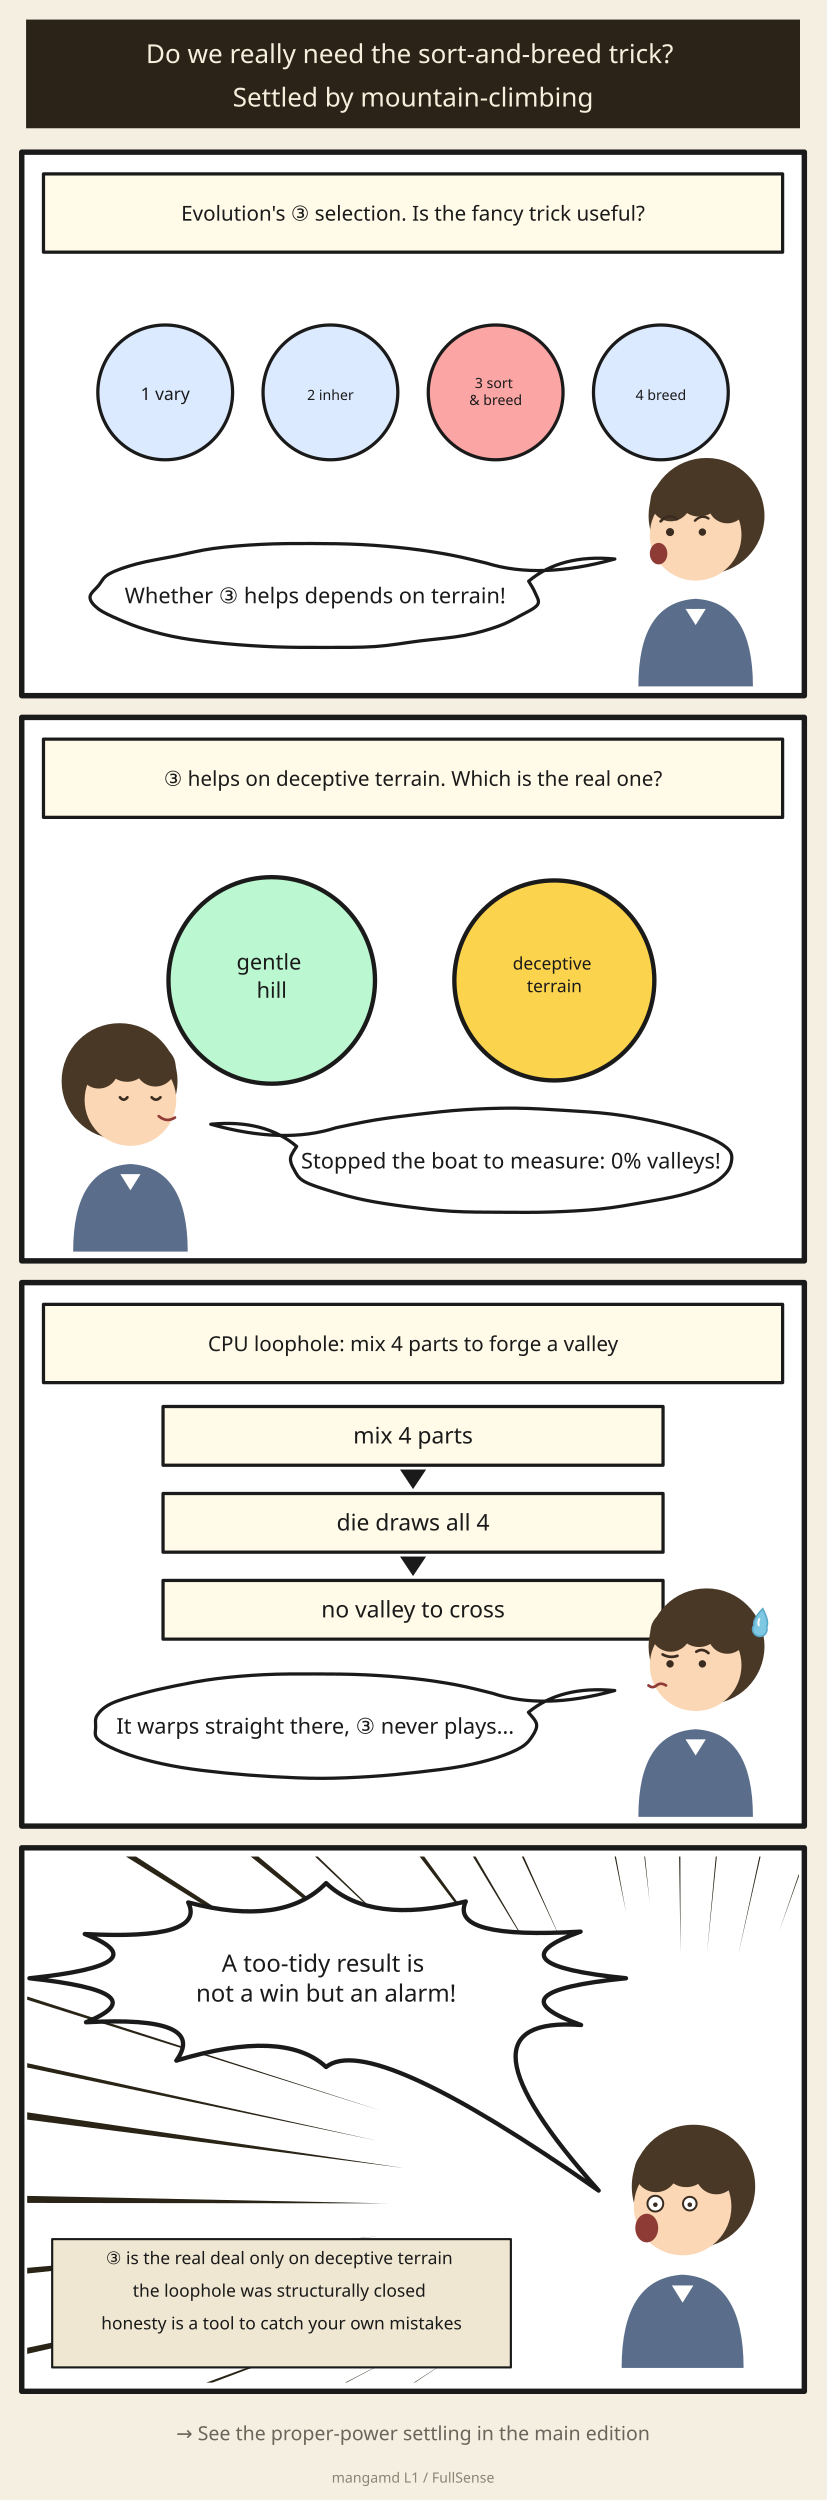
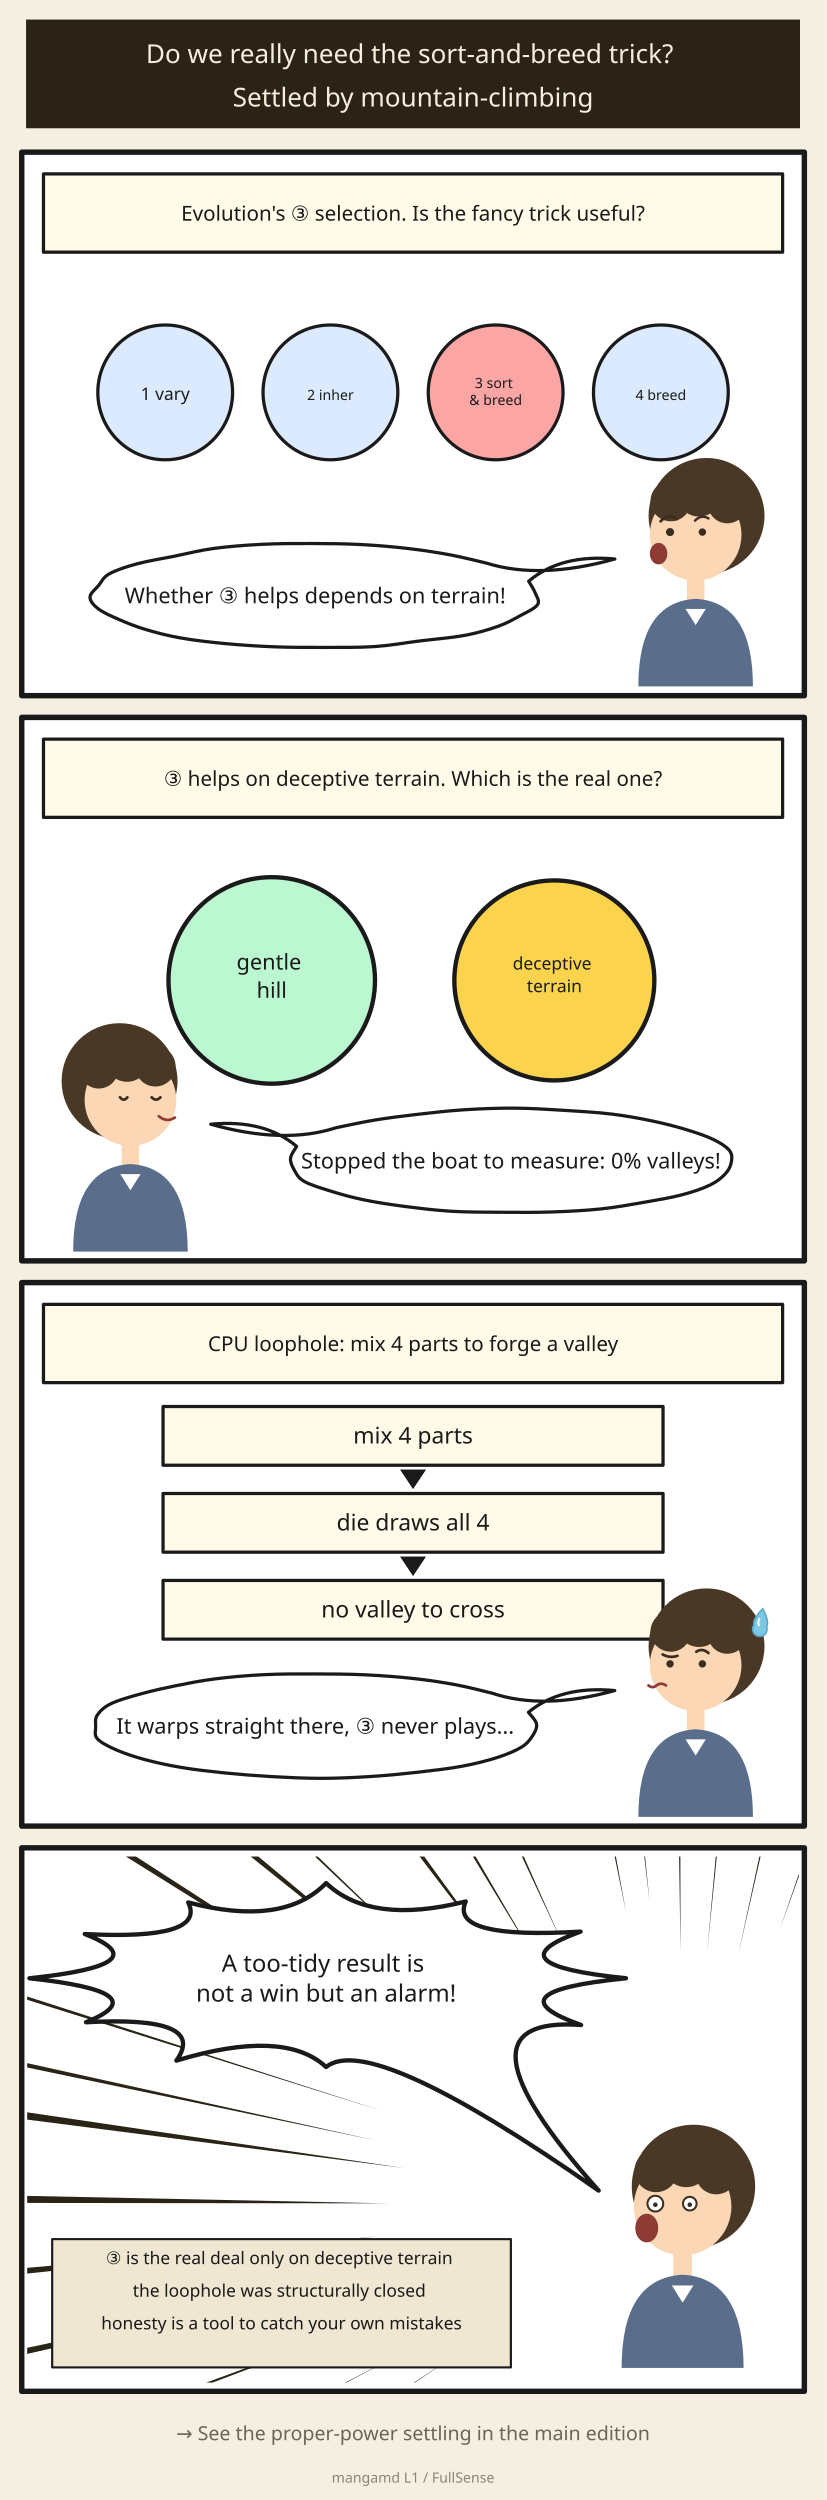
<svg xmlns="http://www.w3.org/2000/svg" viewBox="0 0 760 2300" role="img" aria-label="Settling llcore's third axis ③ by mountain-climbing" style="width:100%;height:auto;max-width:1200px">
  <defs>
    <clipPath id="cl_26">
      <rect x="25" y="1708" width="710" height="484" />
    </clipPath>
  </defs>
  <rect width="760" height="2300" fill="#f5efe2" />
  <g transform="translate(0.00,0.00) scale(1)">
    <path d="M 24.00,18.00 L 736.00,18.00 L 736.00,118.00 L 24.00,118.00 Z" fill="#2b2317" stroke="none" stroke-width="3" stroke-linejoin="round" />
    <text font-family="'Segoe UI','Noto Sans',sans-serif" font-size="24" fill="#f7efdd" text-anchor="middle">
      <tspan x="380.0" y="58.0">Do we really need the sort-and-breed trick?</tspan>
      <tspan x="380.0" y="98.0">Settled by mountain-climbing</tspan>
    </text>
  </g>
  <g transform="translate(0.00,0.00) scale(1)">
    <path d="M 20.00,140.00 L 740.00,140.00 L 740.00,640.00 L 20.00,640.00 Z" fill="#ffffff" stroke="#1a1a1a" stroke-width="5" stroke-linejoin="round" />
    <text font-family="'Segoe UI','Noto Sans',sans-serif" font-size="1" fill="#1a1a1a" text-anchor="middle">
      <tspan x="0.0" y="0.0" />
    </text>
  </g>
  <g transform="translate(0.00,0.00) scale(1)">
    <path d="M 20.00,660.00 L 740.00,660.00 L 740.00,1160.00 L 20.00,1160.00 Z" fill="#ffffff" stroke="#1a1a1a" stroke-width="5" stroke-linejoin="round" />
    <text font-family="'Segoe UI','Noto Sans',sans-serif" font-size="1" fill="#1a1a1a" text-anchor="middle">
      <tspan x="0.0" y="0.0" />
    </text>
  </g>
  <g transform="translate(0.00,0.00) scale(1)">
    <path d="M 20.00,1180.00 L 740.00,1180.00 L 740.00,1680.00 L 20.00,1680.00 Z" fill="#ffffff" stroke="#1a1a1a" stroke-width="5" stroke-linejoin="round" />
    <text font-family="'Segoe UI','Noto Sans',sans-serif" font-size="1" fill="#1a1a1a" text-anchor="middle">
      <tspan x="0.0" y="0.0" />
    </text>
  </g>
  <g transform="translate(0.00,0.00) scale(1)">
    <path d="M 20.00,1700.00 L 740.00,1700.00 L 740.00,2200.00 L 20.00,2200.00 Z" fill="#ffffff" stroke="#1a1a1a" stroke-width="5" stroke-linejoin="round" />
    <text font-family="'Segoe UI','Noto Sans',sans-serif" font-size="1" fill="#1a1a1a" text-anchor="middle">
      <tspan x="0.0" y="0.0" />
    </text>
  </g>
  <g transform="translate(0.00,0.00) scale(1)">
    <path d="M 40.00,160.00 L 720.00,160.00 L 720.00,232.00 L 40.00,232.00 Z" fill="#fffbe8" stroke="#1a1a1a" stroke-width="3" stroke-linejoin="round" />
    <text font-family="'Segoe UI','Noto Sans',sans-serif" font-size="19" fill="#1a1a1a" text-anchor="middle">
      <tspan x="380.0" y="203.0">Evolution's ③ selection. Is the fancy trick useful?</tspan>
    </text>
  </g>
  <g transform="translate(0.00,0.00) scale(1)">
    <path d="M 90.00,361.00 a 62.00,62.00 0 1,0 124.00,0 a 62.00,62.00 0 1,0 -124.00,0 Z" fill="#dbeafe" stroke="#1a1a1a" stroke-width="3" stroke-linejoin="round" />
    <text font-family="'Segoe UI','Noto Sans',sans-serif" font-size="16" fill="#1a1a1a" text-anchor="middle">
      <tspan x="152.0" y="368.0">1 vary</tspan>
    </text>
  </g>
  <g transform="translate(0.00,0.00) scale(1)">
    <path d="M 242.00,361.00 a 62.00,62.00 0 1,0 124.00,0 a 62.00,62.00 0 1,0 -124.00,0 Z" fill="#dbeafe" stroke="#1a1a1a" stroke-width="3" stroke-linejoin="round" />
    <text font-family="'Segoe UI','Noto Sans',sans-serif" font-size="13" fill="#1a1a1a" text-anchor="middle">
      <tspan x="304.0" y="368.0">2 inher</tspan>
    </text>
  </g>
  <g transform="translate(0.00,0.00) scale(1)">
    <path d="M 394.00,361.00 a 62.00,62.00 0 1,0 124.00,0 a 62.00,62.00 0 1,0 -124.00,0 Z" fill="#fca5a5" stroke="#1a1a1a" stroke-width="3" stroke-linejoin="round" />
    <text font-family="'Segoe UI','Noto Sans',sans-serif" font-size="13" fill="#1a1a1a" text-anchor="middle">
      <tspan x="456.0" y="357.0">3 sort</tspan>
      <tspan x="456.0" y="372.6">&amp; breed</tspan>
    </text>
  </g>
  <g transform="translate(0.00,0.00) scale(1)">
    <path d="M 546.00,361.00 a 62.00,62.00 0 1,0 124.00,0 a 62.00,62.00 0 1,0 -124.00,0 Z" fill="#dbeafe" stroke="#1a1a1a" stroke-width="3" stroke-linejoin="round" />
    <text font-family="'Segoe UI','Noto Sans',sans-serif" font-size="13" fill="#1a1a1a" text-anchor="middle">
      <tspan x="608.0" y="368.0">4 breed</tspan>
    </text>
  </g>
  <g transform="translate(0.00,0.00) scale(1)">
    <path d="M 596.68,474.64 a 53.32,53.32 0 1,0 106.64,0 a 53.32,53.32 0 1,0 -106.64,0 Z" fill="#4a3826" stroke="none" stroke-width="2" stroke-linejoin="round" />
    <path d="M 597.84,492.00 a 42.16,42.16 0 1,0 84.32,0 a 42.16,42.16 0 1,0 -84.32,0 Z" fill="#fbd7b5" stroke="none" stroke-width="2" stroke-linejoin="round" />
    <path d="M 598.46,461.00 a 18.60,18.60 0 1,0 37.20,0 a 18.60,18.60 0 1,0 -37.20,0 Z" fill="#4a3826" stroke="none" stroke-width="2" stroke-linejoin="round" />
    <path d="M 622.64,454.80 a 20.46,20.46 0 1,0 40.92,0 a 20.46,20.46 0 1,0 -40.92,0 Z" fill="#4a3826" stroke="none" stroke-width="2" stroke-linejoin="round" />
    <path d="M 651.16,463.48 a 17.98,17.98 0 1,0 35.96,0 a 17.98,17.98 0 1,0 -35.96,0 Z" fill="#4a3826" stroke="none" stroke-width="2" stroke-linejoin="round" />
    <path d="M 607.76 479.6 q 7.44 -8 14.88 -2" fill="none" stroke="#3a2c20" stroke-width="2.5" stroke-linejoin="round" stroke-linecap="round" />
    <path d="M 639.38 478.98 q 6.2 -6 12.4 -2" fill="none" stroke="#3a2c20" stroke-width="2.25" stroke-linejoin="round" stroke-linecap="round" />
    <path d="M 612.72,489.52 a 3.72,3.72 0 1,0 7.44,0 a 3.72,3.72 0 1,0 -7.44,0 Z" fill="#3a2c20" stroke="none" stroke-width="2" stroke-linejoin="round" />
    <path d="M 642.79,489.52 a 3.41,3.41 0 1,0 6.82,0 a 3.41,3.41 0 1,0 -6.82,0 Z" fill="#3a2c20" stroke="none" stroke-width="2" stroke-linejoin="round" />
    <path d="M 597.84,509.36 a 8.06,9.92 0 1,0 16.12,0 a 8.06,9.92 0 1,0 -16.12,0 Z" fill="#8e3b35" stroke="none" stroke-width="2" stroke-linejoin="round" />
+     <path d="M 631.94 521.76 h 16.12 v 43.4 h -16.12 Z" fill="#fbd7b5" stroke="none" stroke-width="2" stroke-linejoin="round" />
    <path d="M 587.3 631.5 Q 587.3 554.0 640 550.9 Q 692.7 554.0 692.7 631.5 Z" fill="#5a6e8c" stroke="none" stroke-width="2" stroke-linejoin="round" />
    <path d="M 630.7 560.2 L 640 575.08 L 649.3 560.2" fill="#ffffff" stroke="none" stroke-width="2" stroke-linejoin="round" />
  </g>
  <g transform="translate(0.00,0.00) scale(1)">
    <path d="M 486.38,534.71 C 487.38,536.49 490.98,541.79 492.34,545.39 C 493.70,548.98 496.88,552.76 494.56,556.28 C 492.25,559.80 484.54,563.18 478.44,566.52 C 472.34,569.86 466.49,573.28 457.97,576.30 C 449.45,579.31 439.31,582.37 427.31,584.60 C 415.32,586.83 399.72,587.98 386.00,589.69 C 372.28,591.39 359.56,593.85 344.98,594.83 C 330.41,595.82 313.95,595.58 298.54,595.62 C 283.13,595.66 267.63,595.65 252.52,595.08 C 237.41,594.50 222.19,593.51 207.89,592.17 C 193.59,590.83 179.01,589.18 166.73,587.02 C 154.45,584.86 143.72,582.03 134.23,579.20 C 124.73,576.37 117.04,573.22 109.75,570.05 C 102.46,566.88 94.98,563.63 90.49,560.18 C 86.00,556.74 82.76,552.99 82.80,549.40 C 82.83,545.81 87.76,542.24 90.71,538.67 C 93.66,535.10 94.62,531.30 100.47,527.99 C 106.32,524.67 115.78,521.50 125.82,518.78 C 135.86,516.06 148.97,514.02 160.71,511.66 C 172.45,509.30 183.01,506.42 196.27,504.61 C 209.53,502.80 225.18,501.58 240.26,500.82 C 255.35,500.05 271.34,499.99 286.78,500.03 C 302.22,500.06 317.97,500.23 332.89,501.02 C 347.81,501.80 362.66,503.12 376.31,504.72 C 389.95,506.32 402.88,508.38 414.76,510.60 C 426.64,512.83 442.11,516.83 447.58,518.08 Q 496.87,533.47 565.64,514.28 Q 516.02,509.63 486.38,534.71 Z" fill="#ffffff" stroke="#1a1a1a" stroke-width="3" stroke-linejoin="round" />
    <text font-family="'Segoe UI','Noto Sans',sans-serif" font-size="20" fill="#1a1a1a" text-anchor="middle">
      <tspan x="290.0" y="555.0">Whether ③ helps depends on terrain!</tspan>
    </text>
  </g>
  <g transform="translate(0.00,0.00) scale(1)">
    <path d="M 40.00,680.00 L 720.00,680.00 L 720.00,752.00 L 40.00,752.00 Z" fill="#fffbe8" stroke="#1a1a1a" stroke-width="3" stroke-linejoin="round" />
    <text font-family="'Segoe UI','Noto Sans',sans-serif" font-size="19" fill="#1a1a1a" text-anchor="middle">
      <tspan x="380.0" y="723.0">③ helps on deceptive terrain. Which is the real one?</tspan>
    </text>
  </g>
  <g transform="translate(0.00,0.00) scale(1)">
    <path d="M 155.00,902.00 a 95.00,95.00 0 1,0 190.00,0 a 95.00,95.00 0 1,0 -190.00,0 Z" fill="#bbf7d0" stroke="#1a1a1a" stroke-width="4" stroke-linejoin="round" />
    <text font-family="'Segoe UI','Noto Sans',sans-serif" font-size="20" fill="#1a1a1a" text-anchor="middle">
      <tspan x="250.0" y="892.0">gentle</tspan>
      <tspan x="250.0" y="918.0">hill</tspan>
    </text>
  </g>
  <g transform="translate(0.00,0.00) scale(1)">
    <path d="M 418.00,902.00 a 92.00,92.00 0 1,0 184.00,0 a 92.00,92.00 0 1,0 -184.00,0 Z" fill="#fcd34d" stroke="#1a1a1a" stroke-width="4" stroke-linejoin="round" />
    <text font-family="'Segoe UI','Noto Sans',sans-serif" font-size="16" fill="#1a1a1a" text-anchor="middle">
      <tspan x="510.0" y="892.0">deceptive</tspan>
      <tspan x="510.0" y="912.8">terrain</tspan>
    </text>
  </g>
  <g transform="translate(0.00,0.00) scale(1)">
    <path d="M 56.68,994.64 a 53.32,53.32 0 1,0 106.64,0 a 53.32,53.32 0 1,0 -106.64,0 Z" fill="#4a3826" stroke="none" stroke-width="2" stroke-linejoin="round" />
    <path d="M 77.84,1012.00 a 42.16,42.16 0 1,0 84.32,0 a 42.16,42.16 0 1,0 -84.32,0 Z" fill="#fbd7b5" stroke="none" stroke-width="2" stroke-linejoin="round" />
    <path d="M 124.34,981.00 a 18.60,18.60 0 1,0 37.20,0 a 18.60,18.60 0 1,0 -37.20,0 Z" fill="#4a3826" stroke="none" stroke-width="2" stroke-linejoin="round" />
    <path d="M 96.44,974.80 a 20.46,20.46 0 1,0 40.92,0 a 20.46,20.46 0 1,0 -40.92,0 Z" fill="#4a3826" stroke="none" stroke-width="2" stroke-linejoin="round" />
    <path d="M 72.88,983.48 a 17.98,17.98 0 1,0 35.96,0 a 17.98,17.98 0 1,0 -35.96,0 Z" fill="#4a3826" stroke="none" stroke-width="2" stroke-linejoin="round" />
    <path d="M 139.53 1009.52 q 4.03 4.34 8.06 0" fill="none" stroke="#3a2c20" stroke-width="2.5" stroke-linejoin="round" stroke-linecap="round" />
    <path d="M 110.39 1009.52 q 3.41 4.34 6.82 0" fill="none" stroke="#3a2c20" stroke-width="2.5" stroke-linejoin="round" stroke-linecap="round" />
    <path d="M 146.04 1026.88 q 7.44 6.2 14.88 1.24" fill="none" stroke="#8e3b35" stroke-width="2.5" stroke-linejoin="round" stroke-linecap="round" />
+     <path d="M 111.94 1041.76 h 16.12 v 43.4 h -16.12 Z" fill="#fbd7b5" stroke="none" stroke-width="2" stroke-linejoin="round" />
    <path d="M 67.3 1151.5 Q 67.3 1074.0 120 1070.9 Q 172.7 1074.0 172.7 1151.5 Z" fill="#5a6e8c" stroke="none" stroke-width="2" stroke-linejoin="round" />
    <path d="M 110.7 1080.2 L 120 1095.08 L 129.3 1080.2" fill="#ffffff" stroke="none" stroke-width="2" stroke-linejoin="round" />
  </g>
  <g transform="translate(0.00,0.00) scale(1)">
    <path d="M 309.19,1037.51 C 315.10,1036.34 332.08,1032.54 344.61,1030.48 C 357.15,1028.42 370.68,1026.74 384.40,1025.16 C 398.12,1023.59 412.15,1021.95 426.93,1021.00 C 441.71,1020.06 457.77,1019.41 473.09,1019.50 C 488.41,1019.58 503.89,1020.60 518.84,1021.51 C 533.79,1022.42 549.23,1023.32 562.79,1024.96 C 576.36,1026.59 588.82,1028.95 600.24,1031.33 C 611.66,1033.71 621.98,1036.41 631.31,1039.24 C 640.64,1042.07 649.60,1045.07 656.24,1048.29 C 662.88,1051.51 668.37,1055.03 671.13,1058.54 C 673.88,1062.05 673.42,1065.75 672.77,1069.33 C 672.12,1072.91 670.52,1076.50 667.22,1080.00 C 663.93,1083.51 659.73,1087.11 653.01,1090.34 C 646.28,1093.57 637.17,1096.71 626.88,1099.37 C 616.59,1102.04 603.68,1104.18 591.27,1106.33 C 578.87,1108.47 566.39,1110.80 552.44,1112.25 C 538.49,1113.69 522.72,1114.51 507.60,1115.01 C 492.47,1115.52 476.99,1115.39 461.68,1115.28 C 446.36,1115.18 430.43,1115.26 415.71,1114.39 C 400.99,1113.51 386.76,1111.78 373.36,1110.05 C 359.95,1108.31 346.73,1106.32 335.26,1103.97 C 323.80,1101.61 313.84,1098.79 304.57,1095.92 C 295.30,1093.05 285.31,1090.05 279.64,1086.75 C 273.98,1083.45 272.62,1079.67 270.57,1076.11 C 268.51,1072.55 266.91,1068.99 267.31,1065.42 C 267.70,1061.85 271.98,1056.49 272.92,1054.70 Q 243.38,1029.56 193.90,1034.29 Q 261.00,1053.20 309.19,1037.51 Z" fill="#ffffff" stroke="#1a1a1a" stroke-width="3" stroke-linejoin="round" />
    <text font-family="'Segoe UI','Noto Sans',sans-serif" font-size="20" fill="#1a1a1a" text-anchor="middle">
      <tspan x="470.0" y="1075.0">Stopped the boat to measure: 0% valleys!</tspan>
    </text>
  </g>
  <g transform="translate(0.00,0.00) scale(1)">
    <path d="M 40.00,1200.00 L 720.00,1200.00 L 720.00,1272.00 L 40.00,1272.00 Z" fill="#fffbe8" stroke="#1a1a1a" stroke-width="3" stroke-linejoin="round" />
    <text font-family="'Segoe UI','Noto Sans',sans-serif" font-size="19" fill="#1a1a1a" text-anchor="middle">
      <tspan x="380.0" y="1243.0">CPU loophole: mix 4 parts to forge a valley</tspan>
    </text>
  </g>
  <g transform="translate(0.00,0.00) scale(1)">
    <path d="M 150.00,1294.00 L 610.00,1294.00 L 610.00,1348.00 L 150.00,1348.00 Z" fill="#fffbe8" stroke="#1a1a1a" stroke-width="3" stroke-linejoin="round" />
    <text font-family="'Segoe UI','Noto Sans',sans-serif" font-size="21" fill="#1a1a1a" text-anchor="middle">
      <tspan x="380.0" y="1328.0">mix 4 parts</tspan>
    </text>
  </g>
  <g transform="translate(0.00,0.00) scale(1)">
    <path d="M 368.00,1352.00 L 392.00,1352.00 L 380.00,1370.00 Z" fill="#1a1a1a" stroke="none" stroke-width="3" stroke-linejoin="round" />
    <text font-family="'Segoe UI','Noto Sans',sans-serif" font-size="1" fill="#1a1a1a" text-anchor="middle">
      <tspan x="0.0" y="0.0" />
    </text>
  </g>
  <g transform="translate(0.00,0.00) scale(1)">
    <path d="M 150.00,1374.00 L 610.00,1374.00 L 610.00,1428.00 L 150.00,1428.00 Z" fill="#fffbe8" stroke="#1a1a1a" stroke-width="3" stroke-linejoin="round" />
    <text font-family="'Segoe UI','Noto Sans',sans-serif" font-size="21" fill="#1a1a1a" text-anchor="middle">
      <tspan x="380.0" y="1408.0">die draws all 4</tspan>
    </text>
  </g>
  <g transform="translate(0.00,0.00) scale(1)">
    <path d="M 368.00,1432.00 L 392.00,1432.00 L 380.00,1450.00 Z" fill="#1a1a1a" stroke="none" stroke-width="3" stroke-linejoin="round" />
    <text font-family="'Segoe UI','Noto Sans',sans-serif" font-size="1" fill="#1a1a1a" text-anchor="middle">
      <tspan x="0.0" y="0.0" />
    </text>
  </g>
  <g transform="translate(0.00,0.00) scale(1)">
    <path d="M 150.00,1454.00 L 610.00,1454.00 L 610.00,1508.00 L 150.00,1508.00 Z" fill="#fffbe8" stroke="#1a1a1a" stroke-width="3" stroke-linejoin="round" />
    <text font-family="'Segoe UI','Noto Sans',sans-serif" font-size="21" fill="#1a1a1a" text-anchor="middle">
      <tspan x="380.0" y="1488.0">no valley to cross</tspan>
    </text>
  </g>
  <g transform="translate(0.00,0.00) scale(1)">
    <path d="M 596.68,1514.64 a 53.32,53.32 0 1,0 106.64,0 a 53.32,53.32 0 1,0 -106.64,0 Z" fill="#4a3826" stroke="none" stroke-width="2" stroke-linejoin="round" />
    <path d="M 597.84,1532.00 a 42.16,42.16 0 1,0 84.32,0 a 42.16,42.16 0 1,0 -84.32,0 Z" fill="#fbd7b5" stroke="none" stroke-width="2" stroke-linejoin="round" />
    <path d="M 598.46,1501.00 a 18.60,18.60 0 1,0 37.20,0 a 18.60,18.60 0 1,0 -37.20,0 Z" fill="#4a3826" stroke="none" stroke-width="2" stroke-linejoin="round" />
    <path d="M 622.64,1494.80 a 20.46,20.46 0 1,0 40.92,0 a 20.46,20.46 0 1,0 -40.92,0 Z" fill="#4a3826" stroke="none" stroke-width="2" stroke-linejoin="round" />
    <path d="M 651.16,1503.48 a 17.98,17.98 0 1,0 35.96,0 a 17.98,17.98 0 1,0 -35.96,0 Z" fill="#4a3826" stroke="none" stroke-width="2" stroke-linejoin="round" />
    <path d="M 609.62 1522.08 q 6.82 3.72 13.64 1.24" fill="none" stroke="#3a2c20" stroke-width="2.5" stroke-linejoin="round" stroke-linecap="round" />
    <path d="M 613.03,1530.76 a 3.41,3.41 0 1,0 6.82,0 a 3.41,3.41 0 1,0 -6.82,0 Z" fill="#3a2c20" stroke="none" stroke-width="2" stroke-linejoin="round" />
    <path d="M 640.62 1519.6 q 5.58 -3.72 11.16 1.24" fill="none" stroke="#3a2c20" stroke-width="2.5" stroke-linejoin="round" stroke-linecap="round" />
    <path d="M 642.79,1530.76 a 3.41,3.41 0 1,0 6.82,0 a 3.41,3.41 0 1,0 -6.82,0 Z" fill="#3a2c20" stroke="none" stroke-width="2" stroke-linejoin="round" />
    <path d="M 612.72 1550.6 q -4.96 -3.1 -8.68 0 q -3.72 3.1 -7.44 0" fill="none" stroke="#8e3b35" stroke-width="2.5" stroke-linejoin="round" stroke-linecap="round" />
+     <path d="M 631.94 1561.76 h 16.12 v 43.4 h -16.12 Z" fill="#fbd7b5" stroke="none" stroke-width="2" stroke-linejoin="round" />
    <path d="M 587.3 1671.5 Q 587.3 1594.0 640 1590.9 Q 692.7 1594.0 692.7 1671.5 Z" fill="#5a6e8c" stroke="none" stroke-width="2" stroke-linejoin="round" />
    <path d="M 630.7 1600.2 L 640 1615.08 L 649.3 1600.2" fill="#ffffff" stroke="none" stroke-width="2" stroke-linejoin="round" />
  </g>
  <g transform="translate(700.0,1492.0) rotate(8.1)">
    <path d="M 0,-12.1 Q 7.9,-1.1 5.9,4.0 A 6.6,6.6 0 1 1 -5.9,4.0 Q -7.9,-1.1 0,-12.1 Z" fill="#7EC8E3" stroke="#5aa8c8" stroke-width="1.5" />
    <path d="M -1.8,-2.2 q -0.9,4.0 0.4,5.7" stroke="#ffffff" stroke-width="1.8" fill="none" stroke-linecap="round" />
  </g>
  <g transform="translate(0.00,0.00) scale(1)">
    <path d="M 486.15,1575.34 C 487.39,1577.11 492.93,1582.41 493.59,1585.97 C 494.25,1589.53 492.38,1593.14 490.09,1596.70 C 487.81,1600.26 485.32,1603.94 479.86,1607.32 C 474.40,1610.69 466.45,1614.00 457.33,1616.94 C 448.20,1619.87 437.21,1622.69 425.11,1624.93 C 413.01,1627.17 398.64,1628.83 384.75,1630.40 C 370.85,1631.97 356.53,1633.39 341.75,1634.33 C 326.97,1635.28 311.29,1636.05 296.06,1636.07 C 280.84,1636.10 265.24,1635.32 250.41,1634.50 C 235.58,1633.67 221.03,1632.54 207.08,1631.12 C 193.13,1629.71 179.10,1628.10 166.72,1626.03 C 154.34,1623.96 142.83,1621.41 132.81,1618.70 C 122.79,1615.99 113.83,1612.93 106.61,1609.75 C 99.40,1606.57 92.64,1603.12 89.54,1599.62 C 86.44,1596.12 88.05,1592.38 88.03,1588.77 C 88.02,1585.17 87.13,1581.55 89.45,1578.00 C 91.77,1574.45 95.37,1570.71 101.94,1567.48 C 108.50,1564.24 118.93,1561.32 128.84,1558.57 C 138.76,1555.81 149.78,1553.29 161.44,1550.93 C 173.10,1548.58 185.26,1546.15 198.82,1544.45 C 212.38,1542.74 227.71,1541.43 242.79,1540.69 C 257.88,1539.95 273.85,1540.00 289.34,1540.02 C 304.82,1540.05 320.56,1540.12 335.70,1540.82 C 350.84,1541.52 366.16,1542.67 380.18,1544.21 C 394.20,1545.75 407.69,1547.80 419.83,1550.07 C 431.98,1552.33 447.51,1556.53 453.04,1557.82 Q 500.03,1573.50 565.56,1555.31 Q 515.93,1550.65 486.15,1575.34 Z" fill="#ffffff" stroke="#1a1a1a" stroke-width="3" stroke-linejoin="round" />
    <text font-family="'Segoe UI','Noto Sans',sans-serif" font-size="20" fill="#1a1a1a" text-anchor="middle">
      <tspan x="290.0" y="1595.0">It warps straight there, ③ never plays...</tspan>
    </text>
  </g>
  <g clip-path="url(#cl_26)">
    <path d="M 906.5,2032.5 L 1431.3,2043.4 L 1431.5,2031.2 Z" fill="#ffffff" />
    <path d="M 875.1,2081.6 L 1339.2,2182.5 L 1340.8,2174.7 Z" fill="#ffffff" />
    <path d="M 854.6,2107.9 L 1325.4,2275.0 L 1328.6,2265.6 Z" fill="#ffffff" />
    <path d="M 875.7,2154.6 L 1313.5,2382.4 L 1319.6,2370.4 Z" fill="#ffffff" />
    <path d="M 834.4,2165.4 L 1292.5,2474.0 L 1300.0,2462.5 Z" fill="#ffffff" />
    <path d="M 819.1,2176.3 L 1245.9,2507.6 L 1250.6,2501.5 Z" fill="#ffffff" />
    <path d="M 806.9,2204.8 L 1143.1,2539.5 L 1149.4,2533.0 Z" fill="#ffffff" />
    <path d="M 800.2,2241.3 L 1093.1,2607.8 L 1100.2,2602.0 Z" fill="#ffffff" />
    <path d="M 760.9,2238.6 L 1039.2,2684.5 L 1047.5,2679.2 Z" fill="#ffffff" />
    <path d="M 722.6,2242.5 L 941.4,2752.6 L 955.5,2746.3 Z" fill="#ffffff" />
    <path d="M 714.3,2278.8 L 887.6,2795.3 L 898.2,2791.6 Z" fill="#ffffff" />
    <path d="M 675.5,2253.0 L 778.1,2766.7 L 790.9,2763.9 Z" fill="#ffffff" />
    <path d="M 649.1,2290.0 L 682.8,2799.0 L 698.2,2797.7 Z" fill="#ffffff" />
    <path d="M 625.9,2285.7 L 616.0,2776.2 L 628.0,2776.3 Z" fill="#ffffff" />
    <path d="M 589.5,2297.6 L 507.0,2816.4 L 522.3,2818.6 Z" fill="#ffffff" />
    <path d="M 566.1,2296.3 L 447.6,2780.4 L 458.7,2783.0 Z" fill="#ffffff" />
    <path d="M 556.8,2247.9 L 396.4,2726.5 L 403.6,2728.9 Z" fill="#ffffff" />
    <path d="M 512.1,2256.1 L 264.9,2722.5 L 277.9,2729.2 Z" fill="#ffffff" />
    <path d="M 437.9,2219.8 L 53.7,2595.7 L 61.4,2603.4 Z" fill="#ffffff" />
    <path d="M 412.5,2198.8 L 24.1,2495.2 L 31.6,2504.8 Z" fill="#ffffff" />
    <path d="M 426.8,2162.0 L -13.5,2446.3 L -9.3,2452.8 Z" fill="#ffffff" />
    <path d="M 382.5,2158.3 L -58.9,2385.8 L -56.2,2390.9 Z" fill="#ffffff" />
    <path d="M 406.7,2112.4 L -135.2,2309.8 L -132.5,2317.1 Z" fill="#ffffff" />
    <path d="M 359.6,2089.1 L -126.2,2190.0 L -123.6,2201.6 Z" fill="#ffffff" />
    <path d="M 356.2,2056.6 L -188.3,2103.4 L -187.1,2116.4 Z" fill="#ffffff" />
    <path d="M 364.4,2027.1 L -67.2,2016.2 L -67.3,2028.7 Z" fill="#ffffff" />
    <path d="M 380.0,1995.7 L -139.2,1916.6 L -141.2,1931.1 Z" fill="#ffffff" />
    <path d="M 355.1,1971.2 L -140.3,1859.9 L -142.2,1868.7 Z" fill="#ffffff" />
    <path d="M 359.2,1944.6 L -118.5,1789.3 L -120.4,1795.4 Z" fill="#ffffff" />
    <path d="M 408.1,1890.5 L -23.2,1610.0 L -29.3,1619.7 Z" fill="#ffffff" />
    <path d="M 421.9,1861.5 L 77.9,1572.0 L 69.8,1581.8 Z" fill="#ffffff" />
    <path d="M 428.5,1839.3 L 56.5,1478.8 L 51.5,1484.1 Z" fill="#ffffff" />
    <path d="M 483.1,1835.5 L 204.8,1448.5 L 192.1,1458.0 Z" fill="#ffffff" />
    <path d="M 501.6,1817.7 L 229.5,1346.5 L 217.1,1353.9 Z" fill="#ffffff" />
    <path d="M 521.1,1795.9 L 311.5,1320.0 L 298.8,1325.8 Z" fill="#ffffff" />
    <path d="M 577.6,1767.7 L 491.7,1278.5 L 475.9,1281.5 Z" fill="#ffffff" />
    <path d="M 598.6,1758.9 L 556.1,1312.3 L 544.7,1313.5 Z" fill="#ffffff" />
    <path d="M 626.2,1804.1 L 626.9,1316.1 L 617.4,1316.2 Z" fill="#ffffff" />
    <path d="M 649.7,1804.2 L 702.3,1300.3 L 694.1,1299.5 Z" fill="#ffffff" />
    <path d="M 677.6,1805.7 L 805.2,1251.2 L 795.6,1249.1 Z" fill="#ffffff" />
    <path d="M 714.2,1784.2 L 891.5,1295.5 L 881.2,1291.9 Z" fill="#ffffff" />
    <path d="M 773.9,1806.6 L 1052.5,1392.1 L 1041.2,1384.7 Z" fill="#ffffff" />
    <path d="M 767.5,1850.0 L 1065.7,1472.4 L 1058.8,1467.1 Z" fill="#ffffff" />
    <path d="M 783.6,1869.6 L 1166.4,1481.2 L 1160.3,1475.3 Z" fill="#ffffff" />
    <path d="M 815.9,1879.3 L 1203.2,1575.4 L 1196.7,1567.3 Z" fill="#ffffff" />
    <path d="M 825.0,1914.3 L 1292.0,1649.1 L 1284.2,1635.8 Z" fill="#ffffff" />
    <path d="M 845.8,1932.8 L 1361.4,1711.1 L 1355.2,1697.2 Z" fill="#ffffff" />
    <path d="M 861.5,1942.0 L 1278.8,1788.4 L 1276.2,1781.7 Z" fill="#ffffff" />
    <path d="M 850.3,1972.6 L 1339.0,1849.6 L 1337.4,1843.4 Z" fill="#ffffff" />
    <path d="M 905.0,2002.3 L 1390.0,1960.3 L 1388.7,1947.6 Z" fill="#ffffff" />
    <path d="M 915.1,2032.6 L 1431.4,2041.4 L 1431.4,2033.3 Z" fill="#2a2417" />
    <path d="M 882.7,2083.2 L 1339.5,2181.2 L 1340.6,2176.0 Z" fill="#2a2417" />
    <path d="M 861.6,2110.3 L 1325.9,2273.5 L 1328.1,2267.2 Z" fill="#2a2417" />
    <path d="M 883.3,2158.5 L 1314.5,2380.4 L 1318.6,2372.4 Z" fill="#2a2417" />
    <path d="M 840.8,2169.6 L 1293.8,2472.1 L 1298.8,2464.4 Z" fill="#2a2417" />
    <path d="M 825.1,2180.8 L 1246.7,2506.6 L 1249.8,2502.5 Z" fill="#2a2417" />
    <path d="M 812.5,2210.2 L 1144.1,2538.4 L 1148.3,2534.1 Z" fill="#2a2417" />
    <path d="M 805.6,2247.8 L 1094.2,2606.9 L 1099.0,2603.0 Z" fill="#2a2417" />
    <path d="M 765.1,2245.1 L 1040.6,2683.6 L 1046.1,2680.1 Z" fill="#2a2417" />
    <path d="M 725.6,2249.0 L 943.8,2751.5 L 953.1,2747.4 Z" fill="#2a2417" />
    <path d="M 717.0,2286.4 L 889.4,2794.7 L 896.5,2792.2 Z" fill="#2a2417" />
    <path d="M 676.9,2259.9 L 780.3,2766.2 L 788.8,2764.4 Z" fill="#2a2417" />
    <path d="M 649.8,2298.0 L 685.3,2798.8 L 695.7,2797.9 Z" fill="#2a2417" />
    <path d="M 625.9,2293.6 L 618.0,2776.2 L 626.0,2776.3 Z" fill="#2a2417" />
    <path d="M 588.3,2305.9 L 509.5,2816.7 L 519.7,2818.2 Z" fill="#2a2417" />
    <path d="M 564.1,2304.5 L 449.4,2780.8 L 456.8,2782.5 Z" fill="#2a2417" />
    <path d="M 554.6,2254.6 L 397.6,2726.9 L 402.4,2728.5 Z" fill="#2a2417" />
    <path d="M 508.5,2263.1 L 267.1,2723.6 L 275.7,2728.1 Z" fill="#2a2417" />
    <path d="M 432.0,2225.7 L 55.0,2597.0 L 60.1,2602.1 Z" fill="#2a2417" />
    <path d="M 405.8,2204.0 L 25.4,2496.8 L 30.3,2503.2 Z" fill="#2a2417" />
    <path d="M 420.6,2166.1 L -12.8,2447.3 L -10.0,2451.7 Z" fill="#2a2417" />
    <path d="M 374.9,2162.3 L -58.5,2386.7 L -56.7,2390.1 Z" fill="#2a2417" />
    <path d="M 399.8,2114.9 L -134.8,2311.1 L -132.9,2315.9 Z" fill="#2a2417" />
    <path d="M 351.3,2090.9 L -125.8,2191.9 L -124.0,2199.7 Z" fill="#2a2417" />
    <path d="M 347.8,2057.4 L -188.1,2105.6 L -187.3,2114.2 Z" fill="#2a2417" />
    <path d="M 356.3,2027.1 L -67.2,2018.3 L -67.3,2026.6 Z" fill="#2a2417" />
    <path d="M 372.4,1994.7 L -139.6,1919.0 L -140.9,1928.7 Z" fill="#2a2417" />
    <path d="M 346.7,1969.4 L -140.6,1861.4 L -141.9,1867.2 Z" fill="#2a2417" />
    <path d="M 350.9,1941.9 L -118.8,1790.4 L -120.1,1794.4 Z" fill="#2a2417" />
    <path d="M 401.2,1886.1 L -24.2,1611.7 L -28.3,1618.1 Z" fill="#2a2417" />
    <path d="M 415.6,1856.3 L 76.5,1573.7 L 71.2,1580.2 Z" fill="#2a2417" />
    <path d="M 422.3,1833.4 L 55.7,1479.7 L 52.3,1483.3 Z" fill="#2a2417" />
    <path d="M 478.6,1829.4 L 202.7,1450.1 L 194.2,1456.4 Z" fill="#2a2417" />
    <path d="M 497.7,1811.1 L 227.4,1347.7 L 219.1,1352.6 Z" fill="#2a2417" />
    <path d="M 517.8,1788.6 L 309.4,1321.0 L 300.9,1324.8 Z" fill="#2a2417" />
    <path d="M 576.0,1759.6 L 489.0,1279.0 L 478.5,1281.0 Z" fill="#2a2417" />
    <path d="M 597.7,1750.5 L 554.2,1312.5 L 546.6,1313.3 Z" fill="#2a2417" />
    <path d="M 626.1,1797.1 L 625.3,1316.1 L 619.0,1316.2 Z" fill="#2a2417" />
    <path d="M 650.4,1797.3 L 701.0,1300.1 L 695.5,1299.6 Z" fill="#2a2417" />
    <path d="M 679.1,1798.8 L 803.6,1250.9 L 797.2,1249.5 Z" fill="#2a2417" />
    <path d="M 716.9,1776.6 L 889.8,1294.9 L 882.9,1292.5 Z" fill="#2a2417" />
    <path d="M 778.4,1799.7 L 1050.6,1390.9 L 1043.1,1386.0 Z" fill="#2a2417" />
    <path d="M 771.8,1844.4 L 1064.6,1471.5 L 1060.0,1468.0 Z" fill="#2a2417" />
    <path d="M 788.4,1864.7 L 1165.4,1480.2 L 1161.3,1476.2 Z" fill="#2a2417" />
    <path d="M 821.8,1874.6 L 1202.1,1574.0 L 1197.8,1568.6 Z" fill="#2a2417" />
    <path d="M 831.1,1910.7 L 1290.7,1646.9 L 1285.5,1638.0 Z" fill="#2a2417" />
    <path d="M 852.5,1929.8 L 1360.4,1708.8 L 1356.2,1699.5 Z" fill="#2a2417" />
    <path d="M 868.7,1939.2 L 1278.3,1787.3 L 1276.7,1782.9 Z" fill="#2a2417" />
    <path d="M 857.2,1970.8 L 1338.7,1848.6 L 1337.6,1844.4 Z" fill="#2a2417" />
    <path d="M 913.5,2001.5 L 1389.7,1958.2 L 1388.9,1949.7 Z" fill="#2a2417" />
  </g>
  <g transform="translate(0.00,0.00) scale(1)">
    <path d="M 581.24,2011.52 a 56.76,56.76 0 1,0 113.52,0 a 56.76,56.76 0 1,0 -113.52,0 Z" fill="#4a3826" stroke="none" stroke-width="2" stroke-linejoin="round" />
    <path d="M 583.12,2030.00 a 44.88,44.88 0 1,0 89.76,0 a 44.88,44.88 0 1,0 -89.76,0 Z" fill="#fbd7b5" stroke="none" stroke-width="2" stroke-linejoin="round" />
    <path d="M 583.78,1997.00 a 19.80,19.80 0 1,0 39.60,0 a 19.80,19.80 0 1,0 -39.60,0 Z" fill="#4a3826" stroke="none" stroke-width="2" stroke-linejoin="round" />
    <path d="M 609.52,1990.40 a 21.78,21.78 0 1,0 43.56,0 a 21.78,21.78 0 1,0 -43.56,0 Z" fill="#4a3826" stroke="none" stroke-width="2" stroke-linejoin="round" />
    <path d="M 639.88,1999.64 a 19.14,19.14 0 1,0 38.28,0 a 19.14,19.14 0 1,0 -38.28,0 Z" fill="#4a3826" stroke="none" stroke-width="2" stroke-linejoin="round" />
    <path d="M 595.66,2027.36 a 7.26,7.26 0 1,0 14.52,0 a 7.26,7.26 0 1,0 -14.52,0 Z" fill="#ffffff" stroke="#3a2c20" stroke-width="1.848" stroke-linejoin="round" stroke-linecap="round" />
    <path d="M 600.81,2028.35 a 2.11,2.11 0 1,0 4.22,0 a 2.11,2.11 0 1,0 -4.22,0 Z" fill="#3a2c20" stroke="none" stroke-width="2" stroke-linejoin="round" />
    <path d="M 628.33,2027.36 a 6.27,6.27 0 1,0 12.54,0 a 6.27,6.27 0 1,0 -12.54,0 Z" fill="#ffffff" stroke="#3a2c20" stroke-width="1.848" stroke-linejoin="round" stroke-linecap="round" />
    <path d="M 632.49,2028.35 a 2.11,2.11 0 1,0 4.22,0 a 2.11,2.11 0 1,0 -4.22,0 Z" fill="#3a2c20" stroke="none" stroke-width="2" stroke-linejoin="round" />
    <path d="M 584.44,2049.80 a 10.56,13.20 0 1,0 21.12,0 a 10.56,13.20 0 1,0 -21.12,0 Z" fill="#8e3b35" stroke="none" stroke-width="2" stroke-linejoin="round" />
+     <path d="M 619.42 2061.68 h 17.16 v 46.2 h -17.16 Z" fill="#fbd7b5" stroke="none" stroke-width="2" stroke-linejoin="round" />
    <path d="M 571.9 2178.5 Q 571.9 2096.0 628 2092.7 Q 684.1 2096.0 684.1 2178.5 Z" fill="#5a6e8c" stroke="none" stroke-width="2" stroke-linejoin="round" />
    <path d="M 618.1 2102.6 L 628 2118.44 L 637.9 2102.6" fill="#ffffff" stroke="none" stroke-width="2" stroke-linejoin="round" />
  </g>
  <g transform="translate(0.00,0.00) scale(1)">
    <path d="M 575.91,1820.00 Q 449.23,1832.69 534.60,1863.00 Q 406.54,1853.82 550.75,2015.33 Q 340.92,1868.48 300.00,1901.65 Q 261.37,1865.77 162.21,1895.77 Q 191.99,1854.29 79.13,1860.48 Q 147.09,1833.01 27.08,1820.00 Q 149.46,1807.19 77.98,1779.31 Q 190.23,1785.15 173.15,1750.25 Q 260.48,1773.17 300.00,1732.44 Q 341.06,1771.35 428.51,1749.34 Q 412.45,1784.30 534.13,1777.09 Q 449.84,1807.25 575.91,1820.00 Z" fill="#ffffff" stroke="#1a1a1a" stroke-width="4" stroke-linejoin="round" />
    <text font-family="'Segoe UI','Noto Sans',sans-serif" font-size="22" fill="#1a1a1a" text-anchor="middle">
      <tspan x="300.0" y="1814.0">A too-tidy result is</tspan>
      <tspan x="300.0" y="1841.5">not a win but an alarm!</tspan>
    </text>
  </g>
  <g transform="translate(0.00,0.00) scale(1)">
    <path d="M 48.00,2060.00 L 470.00,2060.00 L 470.00,2178.00 L 48.00,2178.00 Z" fill="#efe7d2" stroke="#1a1a1a" stroke-width="2" stroke-linejoin="round" />
    <text font-family="'Segoe UI','Noto Sans',sans-serif" font-size="16" fill="#1a1a1a" text-anchor="middle">
      <tspan x="259.0" y="2083.0">③ is the real deal only on deceptive terrain</tspan>
      <tspan x="259.0" y="2113.0">the loophole was structurally closed</tspan>
      <tspan x="259.0" y="2143.0">honesty is a tool to catch your own mistakes</tspan>
    </text>
  </g>
  <g transform="translate(0.00,0.00) scale(1)">
    <path d="M 376.00,2228.00 L 384.00,2228.00 L 384.00,2232.00 L 376.00,2232.00 Z" fill="#f5efe2" stroke="none" stroke-width="3" stroke-linejoin="round" />
    <text font-family="'Segoe UI','Noto Sans',sans-serif" font-size="18" fill="#6a645a" text-anchor="middle">
      <tspan x="380.0" y="2245.0">→ See the proper-power settling in the main edition</tspan>
    </text>
  </g>
  <g transform="translate(0.00,0.00) scale(1)">
    <path d="M 376.00,2272.00 L 384.00,2272.00 L 384.00,2276.00 L 376.00,2276.00 Z" fill="#f5efe2" stroke="none" stroke-width="3" stroke-linejoin="round" />
    <text font-family="'Segoe UI','Noto Sans',sans-serif" font-size="13" fill="#8a8474" text-anchor="middle">
      <tspan x="380.0" y="2284.0">mangamd L1 / FullSense</tspan>
    </text>
  </g>
</svg>
